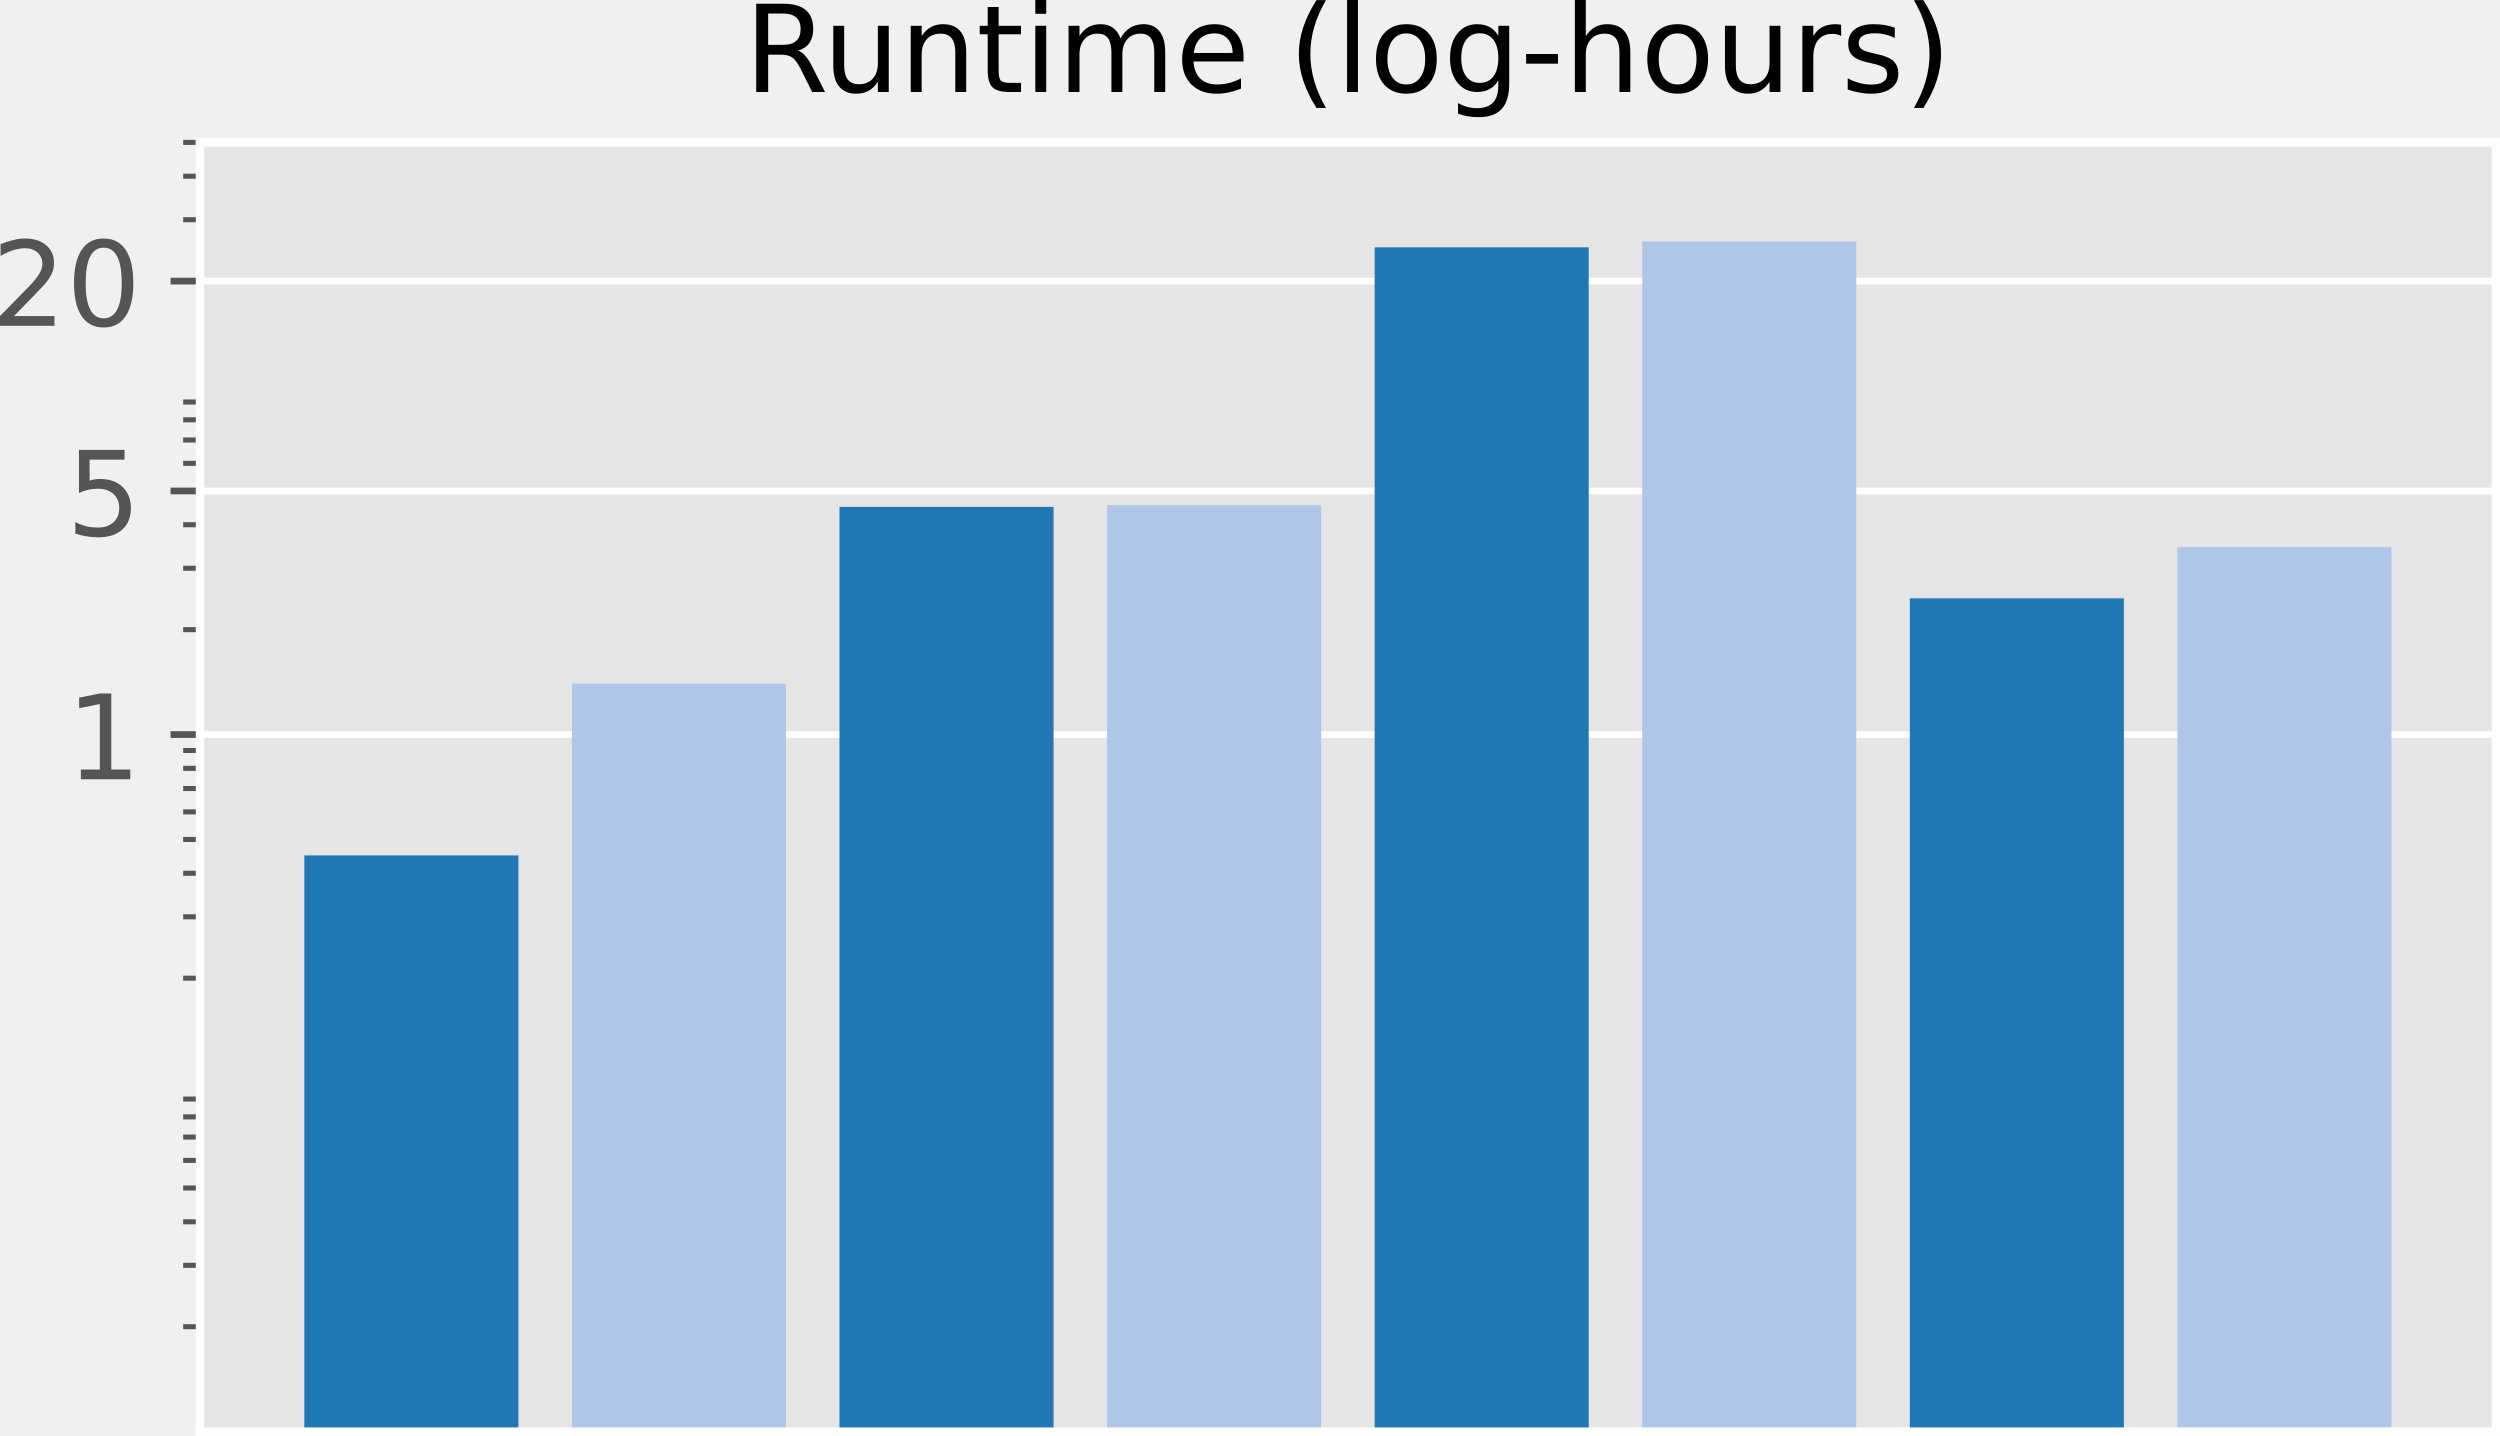
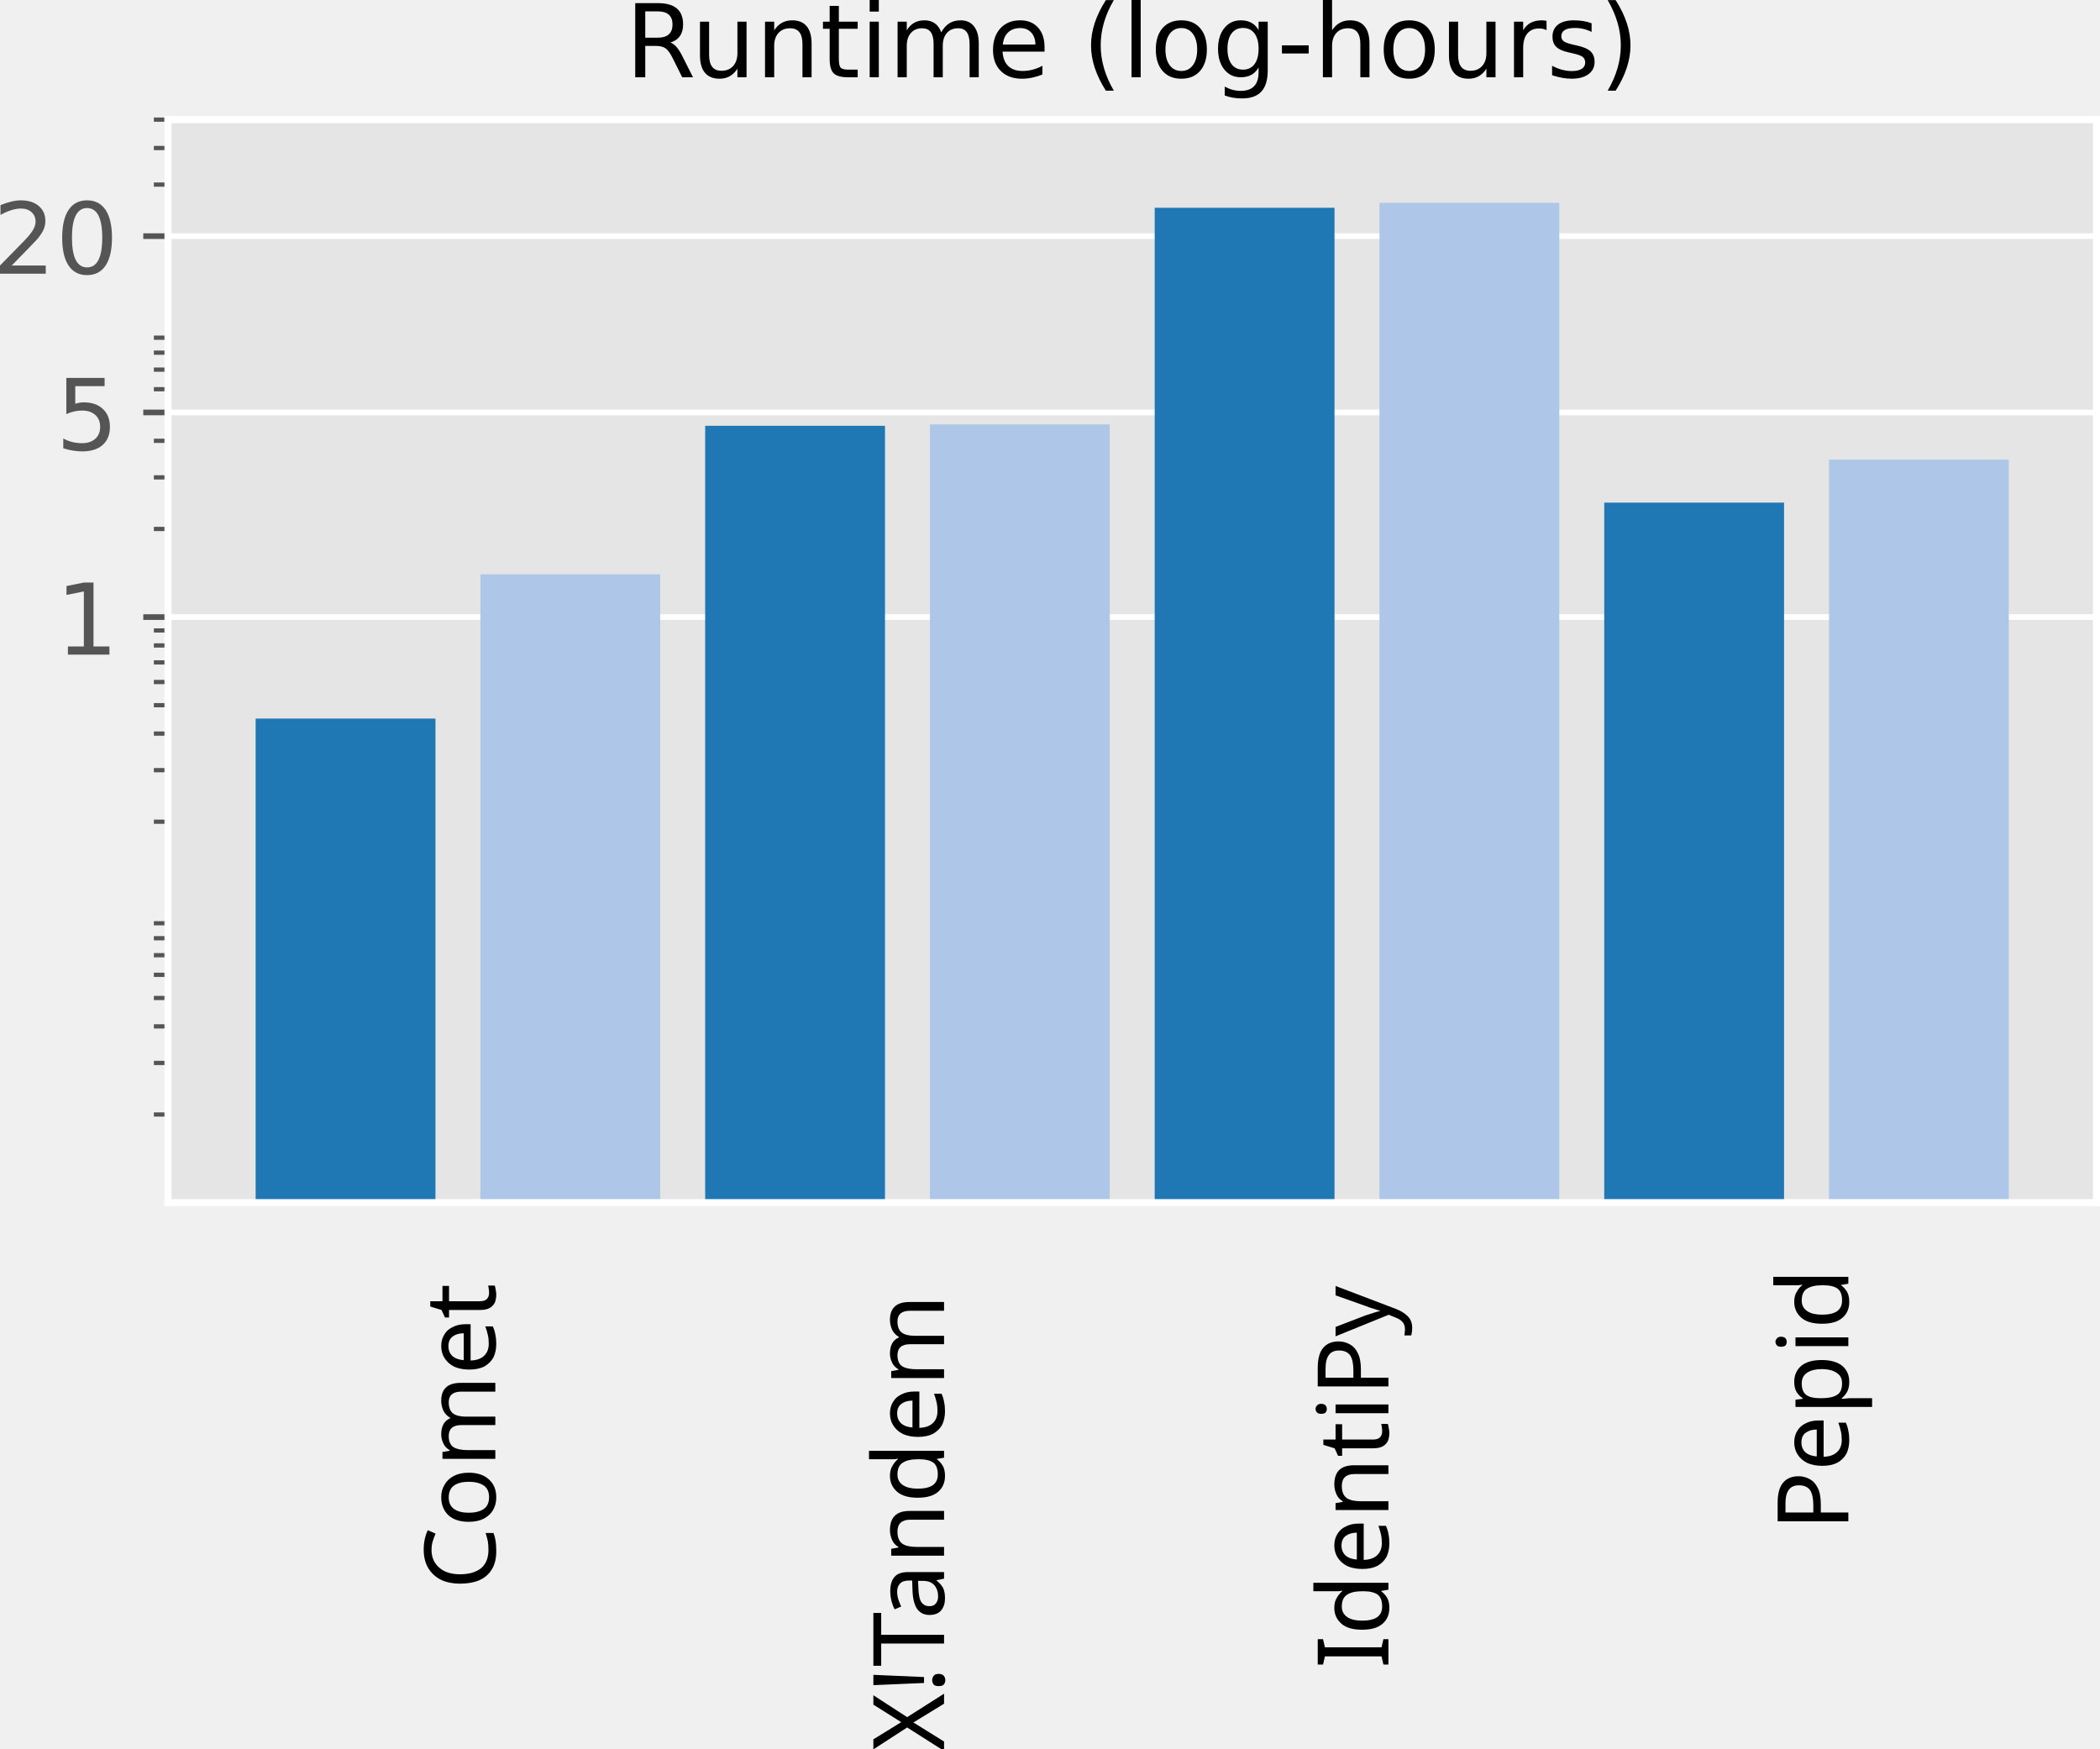
- <svg xmlns="http://www.w3.org/2000/svg" xmlns:xlink="http://www.w3.org/1999/xlink" width="104.912mm" height="60.254mm" viewBox="0 0 104.912 60.254" version="1.1" id="svg189476">
+ <svg xmlns="http://www.w3.org/2000/svg" xmlns:xlink="http://www.w3.org/1999/xlink" width="104.912mm" height="87.334mm" viewBox="0 0 104.912 87.334" version="1.1" id="svg189476">
  <defs id="defs189473">
    <clipPath id="pa9aedaef84">
      <rect x="364.1" y="27.84" width="273.1" height="153.357" id="rect3156" />
    </clipPath>
    <clipPath id="clipPath186791">
      <rect x="364.1" y="27.84" width="273.1" height="153.357" id="rect186789" />
    </clipPath>
    <clipPath id="clipPath186795">
      <rect x="364.1" y="27.84" width="273.1" height="153.357" id="rect186793" />
    </clipPath>
    <clipPath id="clipPath186799">
      <rect x="364.1" y="27.84" width="273.1" height="153.357" id="rect186797" />
    </clipPath>
    <clipPath id="clipPath186803">
      <rect x="364.1" y="27.84" width="273.1" height="153.357" id="rect186801" />
    </clipPath>
    <clipPath id="clipPath186807">
      <rect x="364.1" y="27.84" width="273.1" height="153.357" id="rect186805" />
    </clipPath>
    <clipPath id="clipPath186811">
      <rect x="364.1" y="27.84" width="273.1" height="153.357" id="rect186809" />
    </clipPath>
    <clipPath id="clipPath186815">
      <rect x="364.1" y="27.84" width="273.1" height="153.357" id="rect186813" />
    </clipPath>
    <clipPath id="clipPath186819">
      <rect x="364.1" y="27.84" width="273.1" height="153.357" id="rect186817" />
    </clipPath>
    <clipPath id="clipPath186823">
      <rect x="364.1" y="27.84" width="273.1" height="153.357" id="rect186821" />
    </clipPath>
    <clipPath id="clipPath186827">
      <rect x="364.1" y="27.84" width="273.1" height="153.357" id="rect186825" />
    </clipPath>
    <path id="mfac418c53e" d="M 0,0 H -3.5" style="stroke:#555555;stroke-width:0.8" />
    <path id="DejaVuSans-31" d="M 794,531 H 1825 V 4091 L 703,3866 v 575 l 1116,225 h 631 V 531 H 3481 V 0 H 794 Z" transform="scale(0.015625)" />
    <path id="DejaVuSans-35" d="M 691,4666 H 3169 V 4134 H 1269 V 2991 q 137,47 274,70 138,23 276,23 781,0 1237,-428 457,-428 457,-1159 Q 3513,744 3044,326 2575,-91 1722,-91 1428,-91 1123,-41 819,9 494,109 v 635 q 281,-153 581,-228 300,-75 634,-75 541,0 856,284 316,284 316,772 0,487 -316,771 -315,285 -856,285 -253,0 -505,-56 -251,-56 -513,-175 z" transform="scale(0.015625)" />
    <path id="DejaVuSans-32" d="M 1228,531 H 3431 V 0 H 469 v 531 q 359,372 979,998 621,627 780,809 303,340 423,576 121,236 121,464 0,372 -261,606 -261,235 -680,235 -297,0 -627,-103 -329,-103 -704,-313 v 638 q 381,153 712,231 332,78 607,78 725,0 1156,-363 431,-362 431,-968 0,-288 -108,-546 -107,-257 -392,-607 -78,-91 -497,-524 Q 1991,1309 1228,531 Z" transform="scale(0.015625)" />
    <path id="DejaVuSans-30" d="m 2034,4250 q -487,0 -733,-480 -245,-479 -245,-1442 0,-959 245,-1439 246,-480 733,-480 491,0 736,480 246,480 246,1439 0,963 -246,1442 -245,480 -736,480 z m 0,500 q 785,0 1199,-621 414,-620 414,-1801 0,-1178 -414,-1799 -414,-620 -1199,-620 -784,0 -1198,620 -414,621 -414,1799 0,1181 414,1801 414,621 1198,621 z" transform="scale(0.015625)" />
    <path id="m6c6290e1ee" d="M 0,0 H -2" style="stroke:#555555;stroke-width:0.6" />
    <path id="DejaVuSans-52" d="m 2841,2188 q 203,-69 395,-294 192,-225 386,-619 L 4263,0 h -679 l -596,1197 q -232,469 -449,622 -217,153 -592,153 H 1259 V 0 H 628 v 4666 h 1425 q 800,0 1194,-335 394,-334 394,-1009 0,-441 -205,-732 -205,-290 -595,-402 z M 1259,4147 V 2491 h 794 q 456,0 689,211 233,211 233,620 0,409 -233,617 -233,208 -689,208 z" transform="scale(0.015625)" />
    <path id="DejaVuSans-75" d="m 544,1381 v 2119 h 575 V 1403 q 0,-497 193,-746 194,-248 582,-248 465,0 735,297 271,297 271,810 v 1984 h 575 V 0 H 2900 V 538 Q 2691,219 2414,64 2138,-91 1772,-91 1169,-91 856,284 544,659 544,1381 Z m 1447,2203 z" transform="scale(0.015625)" />
    <path id="DejaVuSans-6e" d="M 3513,2113 V 0 h -575 v 2094 q 0,497 -194,743 -194,247 -581,247 -466,0 -735,-297 -269,-296 -269,-809 V 0 H 581 v 3500 h 578 v -544 q 207,316 486,472 280,156 646,156 603,0 912,-373 310,-373 310,-1098 z" transform="scale(0.015625)" />
    <path id="DejaVuSans-74" d="M 1172,4494 V 3500 H 2356 V 3053 H 1172 V 1153 q 0,-428 117,-550 117,-122 477,-122 h 590 V 0 H 1766 Q 1100,0 847,248 594,497 594,1153 V 3053 H 172 v 447 h 422 v 994 z" transform="scale(0.015625)" />
    <path id="DejaVuSans-69" d="m 603,3500 h 575 V 0 H 603 Z m 0,1363 h 575 V 4134 H 603 Z" transform="scale(0.015625)" />
    <path id="DejaVuSans-6d" d="m 3328,2828 q 216,388 516,572 300,184 706,184 547,0 844,-383 297,-382 297,-1088 V 0 h -578 v 2094 q 0,503 -179,746 -178,244 -543,244 -447,0 -707,-297 -259,-296 -259,-809 V 0 h -578 v 2094 q 0,506 -178,748 -178,242 -550,242 -441,0 -701,-298 -259,-298 -259,-808 V 0 H 581 v 3500 h 578 v -544 q 197,322 472,475 275,153 653,153 382,0 649,-194 267,-193 395,-562 z" transform="scale(0.015625)" />
    <path id="DejaVuSans-65" d="M 3597,1894 V 1613 H 953 q 38,-594 358,-905 320,-311 892,-311 331,0 642,81 311,81 618,244 V 178 Q 3153,47 2828,-22 2503,-91 2169,-91 1331,-91 842,396 353,884 353,1716 q 0,859 464,1363 464,505 1252,505 706,0 1117,-455 411,-454 411,-1235 z m -575,169 q -6,471 -264,752 -258,282 -683,282 -481,0 -770,-272 -289,-272 -333,-766 z" transform="scale(0.015625)" />
    <path id="DejaVuSans-20" transform="scale(0.015625)" d="" />
    <path id="DejaVuSans-28" d="m 1984,4856 q -418,-718 -622,-1422 -203,-703 -203,-1425 0,-721 205,-1429 205,-708 620,-1424 h -500 q -468,735 -701,1444 -233,709 -233,1409 0,697 231,1403 232,707 703,1444 z" transform="scale(0.015625)" />
    <path id="DejaVuSans-6c" d="m 603,4863 h 575 V 0 H 603 Z" transform="scale(0.015625)" />
    <path id="DejaVuSans-6f" d="m 1959,3097 q -462,0 -731,-361 -269,-361 -269,-989 0,-628 267,-989 268,-361 733,-361 460,0 728,362 269,363 269,988 0,622 -269,986 -268,364 -728,364 z m 0,487 q 750,0 1178,-488 429,-487 429,-1349 Q 3566,888 3137,398 2709,-91 1959,-91 1206,-91 779,398 353,888 353,1747 q 0,862 426,1349 427,488 1180,488 z" transform="scale(0.015625)" />
    <path id="DejaVuSans-67" d="m 2906,1791 q 0,625 -258,968 -257,344 -723,344 -462,0 -720,-344 -258,-343 -258,-968 0,-622 258,-966 258,-344 720,-344 466,0 723,344 258,344 258,966 z M 3481,434 q 0,-893 -397,-1329 -396,-436 -1215,-436 -303,0 -572,45 -269,45 -522,139 v 559 q 253,-137 500,-202 247,-66 503,-66 566,0 847,295 281,295 281,892 V 616 Q 2728,306 2450,153 2172,0 1784,0 1141,0 747,490 353,981 353,1791 q 0,812 394,1302 394,491 1037,491 388,0 666,-153 278,-153 456,-462 v 531 h 575 z" transform="scale(0.015625)" />
    <path id="DejaVuSans-2d" d="M 313,2009 H 1997 V 1497 H 313 Z" transform="scale(0.015625)" />
    <path id="DejaVuSans-68" d="M 3513,2113 V 0 h -575 v 2094 q 0,497 -194,743 -194,247 -581,247 -466,0 -735,-297 -269,-296 -269,-809 V 0 H 581 v 4863 h 578 V 2956 q 207,316 486,472 280,156 646,156 603,0 912,-373 310,-373 310,-1098 z" transform="scale(0.015625)" />
    <path id="DejaVuSans-72" d="m 2631,2963 q -97,56 -211,82 -114,27 -251,27 -488,0 -749,-317 -261,-317 -261,-911 V 0 H 581 v 3500 h 578 v -544 q 182,319 472,473 291,155 707,155 59,0 131,-8 72,-7 159,-23 z" transform="scale(0.015625)" />
    <path id="DejaVuSans-73" d="m 2834,3397 v -544 q -243,125 -506,187 -262,63 -544,63 -428,0 -642,-131 -214,-131 -214,-394 0,-200 153,-314 153,-114 616,-217 l 197,-44 q 612,-131 870,-370 258,-239 258,-667 0,-488 -386,-773 Q 2250,-91 1575,-91 1294,-91 989,-36 684,19 347,128 v 594 q 319,-166 628,-249 309,-82 613,-82 406,0 624,139 219,139 219,392 0,234 -158,359 -157,125 -692,241 l -200,47 q -534,112 -772,345 -237,233 -237,639 0,494 350,762 350,269 994,269 318,0 599,-47 282,-46 519,-140 z" transform="scale(0.015625)" />
    <path id="DejaVuSans-29" d="m 513,4856 h 500 q 468,-737 701,-1444 233,-706 233,-1403 0,-700 -233,-1409 -233,-709 -701,-1444 H 513 q 415,716 620,1424 205,708 205,1429 0,722 -205,1425 -205,704 -620,1422 z" transform="scale(0.015625)" />
  </defs>
  <g id="layer1" transform="translate(-41.48497,-78.06039)">
    <g id="axes_1" transform="matrix(0.3527778,0,0,0.3527778,-78.56917,74.21573)" style="stroke-linecap:butt;stroke-linejoin:round">
      <g id="patch_2">
        <path d="M 364.1,181.197 H 637.2 V 27.84 H 364.1 Z" style="fill:#e5e5e5" id="path2149" />
      </g>
      <g id="matplotlib.axis_1">
        <g id="ytick_1">
          <g id="line2d_1">
            <path d="M 364.1,98.278 H 637.2" clip-path="url(#pa9aedaef84)" style="fill:none;stroke:#ffffff;stroke-width:0.8;stroke-linecap:square" id="path2152" />
          </g>
          <g id="line2d_2">
            <defs id="defs2156">
              <path id="path195579" d="M 0,0 H -3.5" style="stroke:#555555;stroke-width:0.8" />
            </defs>
            <g id="g2160">
              <use xlink:href="#mfac418c53e" x="364.1" y="98.278" style="fill:#555555;stroke:#555555;stroke-width:0.8" id="use2158" width="100%" height="100%" />
            </g>
          </g>
          <g id="text_1">
            <g style="fill:#555555" transform="matrix(0.14,0,0,-0.14,348.1925,103.597)" id="g2168">
              <defs id="defs2164">
                <path id="path195585" d="M 794,531 H 1825 V 4091 L 703,3866 v 575 l 1116,225 h 631 V 531 H 3481 V 0 H 794 Z" transform="scale(0.015625)" />
              </defs>
              <use xlink:href="#DejaVuSans-31" id="use2166" x="0" y="0" width="100%" height="100%" />
            </g>
          </g>
        </g>
        <g id="ytick_2">
          <g id="line2d_3">
            <path d="M 364.1,69.299 H 637.2" clip-path="url(#pa9aedaef84)" style="fill:none;stroke:#ffffff;stroke-width:0.8;stroke-linecap:square" id="path2172" />
          </g>
          <g id="line2d_4">
            <g id="g2177">
              <use xlink:href="#mfac418c53e" x="364.1" y="69.299" style="fill:#555555;stroke:#555555;stroke-width:0.8" id="use2175" width="100%" height="100%" />
            </g>
          </g>
          <g id="text_2">
            <g style="fill:#555555" transform="matrix(0.14,0,0,-0.14,348.1925,74.6182)" id="g2185">
              <defs id="defs2181">
                <path id="path195597" d="M 691,4666 H 3169 V 4134 H 1269 V 2991 q 137,47 274,70 138,23 276,23 781,0 1237,-428 457,-428 457,-1159 Q 3513,744 3044,326 2575,-91 1722,-91 1428,-91 1123,-41 819,9 494,109 v 635 q 281,-153 581,-228 300,-75 634,-75 541,0 856,284 316,284 316,772 0,487 -316,771 -315,285 -856,285 -253,0 -505,-56 -251,-56 -513,-175 z" transform="scale(0.015625)" />
              </defs>
              <use xlink:href="#DejaVuSans-35" id="use2183" x="0" y="0" width="100%" height="100%" />
            </g>
          </g>
        </g>
        <g id="ytick_3">
          <g id="line2d_5">
            <path d="M 364.1,44.338 H 637.2" clip-path="url(#pa9aedaef84)" style="fill:none;stroke:#ffffff;stroke-width:0.8;stroke-linecap:square" id="path2189" />
          </g>
          <g id="line2d_6">
            <g id="g2194">
              <use xlink:href="#mfac418c53e" x="364.1" y="44.338" style="fill:#555555;stroke:#555555;stroke-width:0.8" id="use2192" width="100%" height="100%" />
            </g>
          </g>
          <g id="text_3">
            <g style="fill:#555555" transform="matrix(0.14,0,0,-0.14,339.285,49.65722)" id="g2205">
              <defs id="defs2199">
                <path id="path195609" d="M 1228,531 H 3431 V 0 H 469 v 531 q 359,372 979,998 621,627 780,809 303,340 423,576 121,236 121,464 0,372 -261,606 -261,235 -680,235 -297,0 -627,-103 -329,-103 -704,-313 v 638 q 381,153 712,231 332,78 607,78 725,0 1156,-363 431,-362 431,-968 0,-288 -108,-546 -107,-257 -392,-607 -78,-91 -497,-524 Q 1991,1309 1228,531 Z" transform="scale(0.015625)" />
                <path id="path195611" d="m 2034,4250 q -487,0 -733,-480 -245,-479 -245,-1442 0,-959 245,-1439 246,-480 733,-480 491,0 736,480 246,480 246,1439 0,963 -246,1442 -245,480 -736,480 z m 0,500 q 785,0 1199,-621 414,-620 414,-1801 0,-1178 -414,-1799 -414,-620 -1199,-620 -784,0 -1198,620 -414,621 -414,1799 0,1181 414,1801 414,621 1198,621 z" transform="scale(0.015625)" />
              </defs>
              <use xlink:href="#DejaVuSans-32" id="use2201" x="0" y="0" width="100%" height="100%" />
              <use xlink:href="#DejaVuSans-30" x="63.623" id="use2203" y="0" width="100%" height="100%" />
            </g>
          </g>
        </g>
        <g id="ytick_4">
          <g id="line2d_7">
            <defs id="defs2210">
              <path id="path195619" d="M 0,0 H -2" style="stroke:#555555;stroke-width:0.6" />
            </defs>
            <g id="g2214">
              <use xlink:href="#m6c6290e1ee" x="364.1" y="168.716" style="fill:#555555;stroke:#555555;stroke-width:0.6" id="use2212" width="100%" height="100%" />
            </g>
          </g>
        </g>
        <g id="ytick_5">
          <g id="line2d_8">
            <g id="g2220">
              <use xlink:href="#m6c6290e1ee" x="364.1" y="161.416" style="fill:#555555;stroke:#555555;stroke-width:0.6" id="use2218" width="100%" height="100%" />
            </g>
          </g>
        </g>
        <g id="ytick_6">
          <g id="line2d_9">
            <g id="g2226">
              <use xlink:href="#m6c6290e1ee" x="364.1" y="156.236" style="fill:#555555;stroke:#555555;stroke-width:0.6" id="use2224" width="100%" height="100%" />
            </g>
          </g>
        </g>
        <g id="ytick_7">
          <g id="line2d_10">
            <g id="g2232">
              <use xlink:href="#m6c6290e1ee" x="364.1" y="152.218" style="fill:#555555;stroke:#555555;stroke-width:0.6" id="use2230" width="100%" height="100%" />
            </g>
          </g>
        </g>
        <g id="ytick_8">
          <g id="line2d_11">
            <g id="g2238">
              <use xlink:href="#m6c6290e1ee" x="364.1" y="148.935" style="fill:#555555;stroke:#555555;stroke-width:0.6" id="use2236" width="100%" height="100%" />
            </g>
          </g>
        </g>
        <g id="ytick_9">
          <g id="line2d_12">
            <g id="g2244">
              <use xlink:href="#m6c6290e1ee" x="364.1" y="146.16" style="fill:#555555;stroke:#555555;stroke-width:0.6" id="use2242" width="100%" height="100%" />
            </g>
          </g>
        </g>
        <g id="ytick_10">
          <g id="line2d_13">
            <g id="g2250">
              <use xlink:href="#m6c6290e1ee" x="364.1" y="143.755" style="fill:#555555;stroke:#555555;stroke-width:0.6" id="use2248" width="100%" height="100%" />
            </g>
          </g>
        </g>
        <g id="ytick_11">
          <g id="line2d_14">
            <g id="g2256">
              <use xlink:href="#m6c6290e1ee" x="364.1" y="141.634" style="fill:#555555;stroke:#555555;stroke-width:0.6" id="use2254" width="100%" height="100%" />
            </g>
          </g>
        </g>
        <g id="ytick_12">
          <g id="line2d_15">
            <g id="g2262">
              <use xlink:href="#m6c6290e1ee" x="364.1" y="127.257" style="fill:#555555;stroke:#555555;stroke-width:0.6" id="use2260" width="100%" height="100%" />
            </g>
          </g>
        </g>
        <g id="ytick_13">
          <g id="line2d_16">
            <g id="g2268">
              <use xlink:href="#m6c6290e1ee" x="364.1" y="119.956" style="fill:#555555;stroke:#555555;stroke-width:0.6" id="use2266" width="100%" height="100%" />
            </g>
          </g>
        </g>
        <g id="ytick_14">
          <g id="line2d_17">
            <g id="g2274">
              <use xlink:href="#m6c6290e1ee" x="364.1" y="114.776" style="fill:#555555;stroke:#555555;stroke-width:0.6" id="use2272" width="100%" height="100%" />
            </g>
          </g>
        </g>
        <g id="ytick_15">
          <g id="line2d_18">
            <g id="g2280">
              <use xlink:href="#m6c6290e1ee" x="364.1" y="110.759" style="fill:#555555;stroke:#555555;stroke-width:0.6" id="use2278" width="100%" height="100%" />
            </g>
          </g>
        </g>
        <g id="ytick_16">
          <g id="line2d_19">
            <g id="g2286">
              <use xlink:href="#m6c6290e1ee" x="364.1" y="107.476" style="fill:#555555;stroke:#555555;stroke-width:0.6" id="use2284" width="100%" height="100%" />
            </g>
          </g>
        </g>
        <g id="ytick_17">
          <g id="line2d_20">
            <g id="g2292">
              <use xlink:href="#m6c6290e1ee" x="364.1" y="104.7" style="fill:#555555;stroke:#555555;stroke-width:0.6" id="use2290" width="100%" height="100%" />
            </g>
          </g>
        </g>
        <g id="ytick_18">
          <g id="line2d_21">
            <g id="g2298">
              <use xlink:href="#m6c6290e1ee" x="364.1" y="102.296" style="fill:#555555;stroke:#555555;stroke-width:0.6" id="use2296" width="100%" height="100%" />
            </g>
          </g>
        </g>
        <g id="ytick_19">
          <g id="line2d_22">
            <g id="g2304">
              <use xlink:href="#m6c6290e1ee" x="364.1" y="100.175" style="fill:#555555;stroke:#555555;stroke-width:0.6" id="use2302" width="100%" height="100%" />
            </g>
          </g>
        </g>
        <g id="ytick_20">
          <g id="line2d_23">
            <g id="g2310">
              <use xlink:href="#m6c6290e1ee" x="364.1" y="85.798" style="fill:#555555;stroke:#555555;stroke-width:0.6" id="use2308" width="100%" height="100%" />
            </g>
          </g>
        </g>
        <g id="ytick_21">
          <g id="line2d_24">
            <g id="g2316">
              <use xlink:href="#m6c6290e1ee" x="364.1" y="78.497" style="fill:#555555;stroke:#555555;stroke-width:0.6" id="use2314" width="100%" height="100%" />
            </g>
          </g>
        </g>
        <g id="ytick_22">
          <g id="line2d_25">
            <g id="g2322">
              <use xlink:href="#m6c6290e1ee" x="364.1" y="73.317" style="fill:#555555;stroke:#555555;stroke-width:0.6" id="use2320" width="100%" height="100%" />
            </g>
          </g>
        </g>
        <g id="ytick_23">
          <g id="line2d_26">
            <g id="g2328">
              <use xlink:href="#m6c6290e1ee" x="364.1" y="66.016" style="fill:#555555;stroke:#555555;stroke-width:0.6" id="use2326" width="100%" height="100%" />
            </g>
          </g>
        </g>
        <g id="ytick_24">
          <g id="line2d_27">
            <g id="g2334">
              <use xlink:href="#m6c6290e1ee" x="364.1" y="63.241" style="fill:#555555;stroke:#555555;stroke-width:0.6" id="use2332" width="100%" height="100%" />
            </g>
          </g>
        </g>
        <g id="ytick_25">
          <g id="line2d_28">
            <g id="g2340">
              <use xlink:href="#m6c6290e1ee" x="364.1" y="60.837" style="fill:#555555;stroke:#555555;stroke-width:0.6" id="use2338" width="100%" height="100%" />
            </g>
          </g>
        </g>
        <g id="ytick_26">
          <g id="line2d_29">
            <g id="g2346">
              <use xlink:href="#m6c6290e1ee" x="364.1" y="58.716" style="fill:#555555;stroke:#555555;stroke-width:0.6" id="use2344" width="100%" height="100%" />
            </g>
          </g>
        </g>
        <g id="ytick_27">
          <g id="line2d_30">
            <g id="g2352">
              <use xlink:href="#m6c6290e1ee" x="364.1" y="37.038" style="fill:#555555;stroke:#555555;stroke-width:0.6" id="use2350" width="100%" height="100%" />
            </g>
          </g>
        </g>
        <g id="ytick_28">
          <g id="line2d_31">
            <g id="g2358">
              <use xlink:href="#m6c6290e1ee" x="364.1" y="31.858" style="fill:#555555;stroke:#555555;stroke-width:0.6" id="use2356" width="100%" height="100%" />
            </g>
          </g>
        </g>
        <g id="ytick_29">
          <g id="line2d_32">
            <g id="g2364">
              <use xlink:href="#m6c6290e1ee" x="364.1" y="27.84" style="fill:#555555;stroke:#555555;stroke-width:0.6" id="use2362" width="100%" height="100%" />
            </g>
          </g>
        </g>
      </g>
      <g id="patch_3">
        <path d="m 376.514,41557.567 h 25.464 V 112.656 h -25.464 z" clip-path="url(#pa9aedaef84)" style="fill:#1f77b4" id="path2369" />
      </g>
      <g id="patch_4">
        <path d="m 440.173,41557.567 h 25.464 V 71.196 h -25.464 z" clip-path="url(#pa9aedaef84)" style="fill:#1f77b4" id="path2372" />
      </g>
      <g id="patch_5">
        <path d="m 503.833,41557.567 h 25.464 V 40.32 h -25.464 z" clip-path="url(#pa9aedaef84)" style="fill:#1f77b4" id="path2375" />
      </g>
      <g id="patch_6">
        <path d="m 567.493,41557.567 h 25.464 V 82.07 h -25.464 z" clip-path="url(#pa9aedaef84)" style="fill:#1f77b4" id="path2378" />
      </g>
      <g id="patch_7">
        <path d="m 408.343,41557.567 h 25.464 V 92.22 h -25.464 z" clip-path="url(#pa9aedaef84)" style="fill:#aec7e8" id="path2381" />
      </g>
      <g id="patch_8">
        <path d="m 472.003,41557.567 h 25.464 V 70.997 h -25.464 z" clip-path="url(#pa9aedaef84)" style="fill:#aec7e8" id="path2384" />
      </g>
      <g id="patch_9">
        <path d="m 535.663,41557.567 h 25.464 V 39.614 h -25.464 z" clip-path="url(#pa9aedaef84)" style="fill:#aec7e8" id="path2387" />
      </g>
      <g id="patch_10">
        <path d="m 599.322,41557.567 h 25.464 V 75.98 h -25.464 z" clip-path="url(#pa9aedaef84)" style="fill:#aec7e8" id="path2390" />
      </g>
      <g id="patch_11">
        <path d="M 364.1,181.197 V 27.84" style="fill:none;stroke:#ffffff;stroke-linecap:square;stroke-linejoin:miter" id="path2393" />
      </g>
      <g id="patch_12">
        <path d="M 637.2,181.197 V 27.84" style="fill:none;stroke:#ffffff;stroke-linecap:square;stroke-linejoin:miter" id="path2396" />
      </g>
      <g id="patch_13">
        <path d="M 364.1,181.197 H 637.2" style="fill:none;stroke:#ffffff;stroke-linecap:square;stroke-linejoin:miter" id="path2399" />
      </g>
      <g id="patch_14">
        <path d="M 364.1,27.84 H 637.2" style="fill:none;stroke:#ffffff;stroke-linecap:square;stroke-linejoin:miter" id="path2402" />
      </g>
      <g id="text_4">
        <g transform="matrix(0.144,0,0,-0.144,428.8559,21.84)" id="g2462">
          <defs id="defs2422">
            <path id="path195751" d="m 2841,2188 q 203,-69 395,-294 192,-225 386,-619 L 4263,0 h -679 l -596,1197 q -232,469 -449,622 -217,153 -592,153 H 1259 V 0 H 628 v 4666 h 1425 q 800,0 1194,-335 394,-334 394,-1009 0,-441 -205,-732 -205,-290 -595,-402 z M 1259,4147 V 2491 h 794 q 456,0 689,211 233,211 233,620 0,409 -233,617 -233,208 -689,208 z" transform="scale(0.015625)" />
            <path id="path195753" d="m 544,1381 v 2119 h 575 V 1403 q 0,-497 193,-746 194,-248 582,-248 465,0 735,297 271,297 271,810 v 1984 h 575 V 0 H 2900 V 538 Q 2691,219 2414,64 2138,-91 1772,-91 1169,-91 856,284 544,659 544,1381 Z m 1447,2203 z" transform="scale(0.015625)" />
            <path id="path195755" d="M 3513,2113 V 0 h -575 v 2094 q 0,497 -194,743 -194,247 -581,247 -466,0 -735,-297 -269,-296 -269,-809 V 0 H 581 v 3500 h 578 v -544 q 207,316 486,472 280,156 646,156 603,0 912,-373 310,-373 310,-1098 z" transform="scale(0.015625)" />
            <path id="path195757" d="M 1172,4494 V 3500 H 2356 V 3053 H 1172 V 1153 q 0,-428 117,-550 117,-122 477,-122 h 590 V 0 H 1766 Q 1100,0 847,248 594,497 594,1153 V 3053 H 172 v 447 h 422 v 994 z" transform="scale(0.015625)" />
            <path id="path195759" d="m 603,3500 h 575 V 0 H 603 Z m 0,1363 h 575 V 4134 H 603 Z" transform="scale(0.015625)" />
            <path id="path195761" d="m 3328,2828 q 216,388 516,572 300,184 706,184 547,0 844,-383 297,-382 297,-1088 V 0 h -578 v 2094 q 0,503 -179,746 -178,244 -543,244 -447,0 -707,-297 -259,-296 -259,-809 V 0 h -578 v 2094 q 0,506 -178,748 -178,242 -550,242 -441,0 -701,-298 -259,-298 -259,-808 V 0 H 581 v 3500 h 578 v -544 q 197,322 472,475 275,153 653,153 382,0 649,-194 267,-193 395,-562 z" transform="scale(0.015625)" />
            <path id="path195763" d="M 3597,1894 V 1613 H 953 q 38,-594 358,-905 320,-311 892,-311 331,0 642,81 311,81 618,244 V 178 Q 3153,47 2828,-22 2503,-91 2169,-91 1331,-91 842,396 353,884 353,1716 q 0,859 464,1363 464,505 1252,505 706,0 1117,-455 411,-454 411,-1235 z m -575,169 q -6,471 -264,752 -258,282 -683,282 -481,0 -770,-272 -289,-272 -333,-766 z" transform="scale(0.015625)" />
            <path id="path195765" transform="scale(0.015625)" d="" />
            <path id="path195767" d="m 1984,4856 q -418,-718 -622,-1422 -203,-703 -203,-1425 0,-721 205,-1429 205,-708 620,-1424 h -500 q -468,735 -701,1444 -233,709 -233,1409 0,697 231,1403 232,707 703,1444 z" transform="scale(0.015625)" />
            <path id="path195769" d="m 603,4863 h 575 V 0 H 603 Z" transform="scale(0.015625)" />
            <path id="path195771" d="m 1959,3097 q -462,0 -731,-361 -269,-361 -269,-989 0,-628 267,-989 268,-361 733,-361 460,0 728,362 269,363 269,988 0,622 -269,986 -268,364 -728,364 z m 0,487 q 750,0 1178,-488 429,-487 429,-1349 Q 3566,888 3137,398 2709,-91 1959,-91 1206,-91 779,398 353,888 353,1747 q 0,862 426,1349 427,488 1180,488 z" transform="scale(0.015625)" />
            <path id="path195773" d="m 2906,1791 q 0,625 -258,968 -257,344 -723,344 -462,0 -720,-344 -258,-343 -258,-968 0,-622 258,-966 258,-344 720,-344 466,0 723,344 258,344 258,966 z M 3481,434 q 0,-893 -397,-1329 -396,-436 -1215,-436 -303,0 -572,45 -269,45 -522,139 v 559 q 253,-137 500,-202 247,-66 503,-66 566,0 847,295 281,295 281,892 V 616 Q 2728,306 2450,153 2172,0 1784,0 1141,0 747,490 353,981 353,1791 q 0,812 394,1302 394,491 1037,491 388,0 666,-153 278,-153 456,-462 v 531 h 575 z" transform="scale(0.015625)" />
            <path id="path195775" d="M 313,2009 H 1997 V 1497 H 313 Z" transform="scale(0.015625)" />
            <path id="path195777" d="M 3513,2113 V 0 h -575 v 2094 q 0,497 -194,743 -194,247 -581,247 -466,0 -735,-297 -269,-296 -269,-809 V 0 H 581 v 4863 h 578 V 2956 q 207,316 486,472 280,156 646,156 603,0 912,-373 310,-373 310,-1098 z" transform="scale(0.015625)" />
            <path id="path195779" d="m 2631,2963 q -97,56 -211,82 -114,27 -251,27 -488,0 -749,-317 -261,-317 -261,-911 V 0 H 581 v 3500 h 578 v -544 q 182,319 472,473 291,155 707,155 59,0 131,-8 72,-7 159,-23 z" transform="scale(0.015625)" />
            <path id="path195781" d="m 2834,3397 v -544 q -243,125 -506,187 -262,63 -544,63 -428,0 -642,-131 -214,-131 -214,-394 0,-200 153,-314 153,-114 616,-217 l 197,-44 q 612,-131 870,-370 258,-239 258,-667 0,-488 -386,-773 Q 2250,-91 1575,-91 1294,-91 989,-36 684,19 347,128 v 594 q 319,-166 628,-249 309,-82 613,-82 406,0 624,139 219,139 219,392 0,234 -158,359 -157,125 -692,241 l -200,47 q -534,112 -772,345 -237,233 -237,639 0,494 350,762 350,269 994,269 318,0 599,-47 282,-46 519,-140 z" transform="scale(0.015625)" />
            <path id="path195783" d="m 513,4856 h 500 q 468,-737 701,-1444 233,-706 233,-1403 0,-700 -233,-1409 -233,-709 -701,-1444 H 513 q 415,716 620,1424 205,708 205,1429 0,722 -205,1425 -205,704 -620,1422 z" transform="scale(0.015625)" />
          </defs>
          <use xlink:href="#DejaVuSans-52" id="use2424" x="0" y="0" width="100%" height="100%" />
          <use xlink:href="#DejaVuSans-75" x="64.982" id="use2426" y="0" width="100%" height="100%" />
          <use xlink:href="#DejaVuSans-6e" x="128.361" id="use2428" y="0" width="100%" height="100%" />
          <use xlink:href="#DejaVuSans-74" x="191.74" id="use2430" y="0" width="100%" height="100%" />
          <use xlink:href="#DejaVuSans-69" x="230.949" id="use2432" y="0" width="100%" height="100%" />
          <use xlink:href="#DejaVuSans-6d" x="258.732" id="use2434" y="0" width="100%" height="100%" />
          <use xlink:href="#DejaVuSans-65" x="356.145" id="use2436" y="0" width="100%" height="100%" />
          <use xlink:href="#DejaVuSans-20" x="417.668" id="use2438" y="0" width="100%" height="100%" />
          <use xlink:href="#DejaVuSans-28" x="449.455" id="use2440" y="0" width="100%" height="100%" />
          <use xlink:href="#DejaVuSans-6c" x="488.469" id="use2442" y="0" width="100%" height="100%" />
          <use xlink:href="#DejaVuSans-6f" x="516.252" id="use2444" y="0" width="100%" height="100%" />
          <use xlink:href="#DejaVuSans-67" x="577.434" id="use2446" y="0" width="100%" height="100%" />
          <use xlink:href="#DejaVuSans-2d" x="640.91" id="use2448" y="0" width="100%" height="100%" />
          <use xlink:href="#DejaVuSans-68" x="676.994" id="use2450" y="0" width="100%" height="100%" />
          <use xlink:href="#DejaVuSans-6f" x="740.373" id="use2452" y="0" width="100%" height="100%" />
          <use xlink:href="#DejaVuSans-75" x="801.555" id="use2454" y="0" width="100%" height="100%" />
          <use xlink:href="#DejaVuSans-72" x="864.934" id="use2456" y="0" width="100%" height="100%" />
          <use xlink:href="#DejaVuSans-73" x="906.047" id="use2458" y="0" width="100%" height="100%" />
          <use xlink:href="#DejaVuSans-29" x="958.146" id="use2460" y="0" width="100%" height="100%" />
        </g>
      </g>
    </g>
+     <text xml:space="preserve" style="font-style:normal;font-variant:normal;font-weight:normal;font-stretch:normal;font-size:4.939px;line-height:1.25;font-family:sans-serif;-inkscape-font-specification:'sans-serif, Normal';font-variant-ligatures:normal;font-variant-caps:normal;font-variant-numeric:normal;font-variant-east-asian:normal;stroke-width:0.265" x="-157.469" y="66.228" id="text243170" transform="rotate(-90)">
+       <tspan id="tspan243168" style="font-style:normal;font-variant:normal;font-weight:normal;font-stretch:normal;font-size:4.939px;font-family:sans-serif;-inkscape-font-specification:'sans-serif, Normal';font-variant-ligatures:normal;font-variant-caps:normal;font-variant-numeric:normal;font-variant-east-asian:normal;stroke-width:0.265" x="-157.469" y="66.228">Comet</tspan>
+     </text>
+     <text xml:space="preserve" style="font-style:normal;font-variant:normal;font-weight:normal;font-stretch:normal;font-size:4.939px;line-height:1.25;font-family:sans-serif;-inkscape-font-specification:'sans-serif, Normal';font-variant-ligatures:normal;font-variant-caps:normal;font-variant-numeric:normal;font-variant-east-asian:normal;stroke-width:0.265" x="-165.542" y="88.648" id="text247855" transform="rotate(-90)">
+       <tspan id="tspan247853" style="font-style:normal;font-variant:normal;font-weight:normal;font-stretch:normal;font-size:4.939px;font-family:sans-serif;-inkscape-font-specification:'sans-serif, Normal';font-variant-ligatures:normal;font-variant-caps:normal;font-variant-numeric:normal;font-variant-east-asian:normal;stroke-width:0.265" x="-165.542" y="88.648">X!Tandem</tspan>
+     </text>
+     <text xml:space="preserve" style="font-size:4.939px;line-height:1.25;font-family:sans-serif;-inkscape-font-specification:'sans-serif, Normal';stroke-width:0.265" x="-161.413" y="110.848" id="text251715" transform="rotate(-90)">
+       <tspan id="tspan251713" style="stroke-width:0.265" x="-161.413" y="110.848">IdentiPy</tspan>
+     </text>
+     <text xml:space="preserve" style="font-size:4.939px;line-height:1.25;font-family:sans-serif;-inkscape-font-specification:'sans-serif, Normal';stroke-width:0.265" x="-154.54" y="133.824" id="text251719" transform="rotate(-90)">
+       <tspan id="tspan251717" style="stroke-width:0.265" x="-154.54" y="133.824">Pepid</tspan>
+     </text>
  </g>
</svg>
